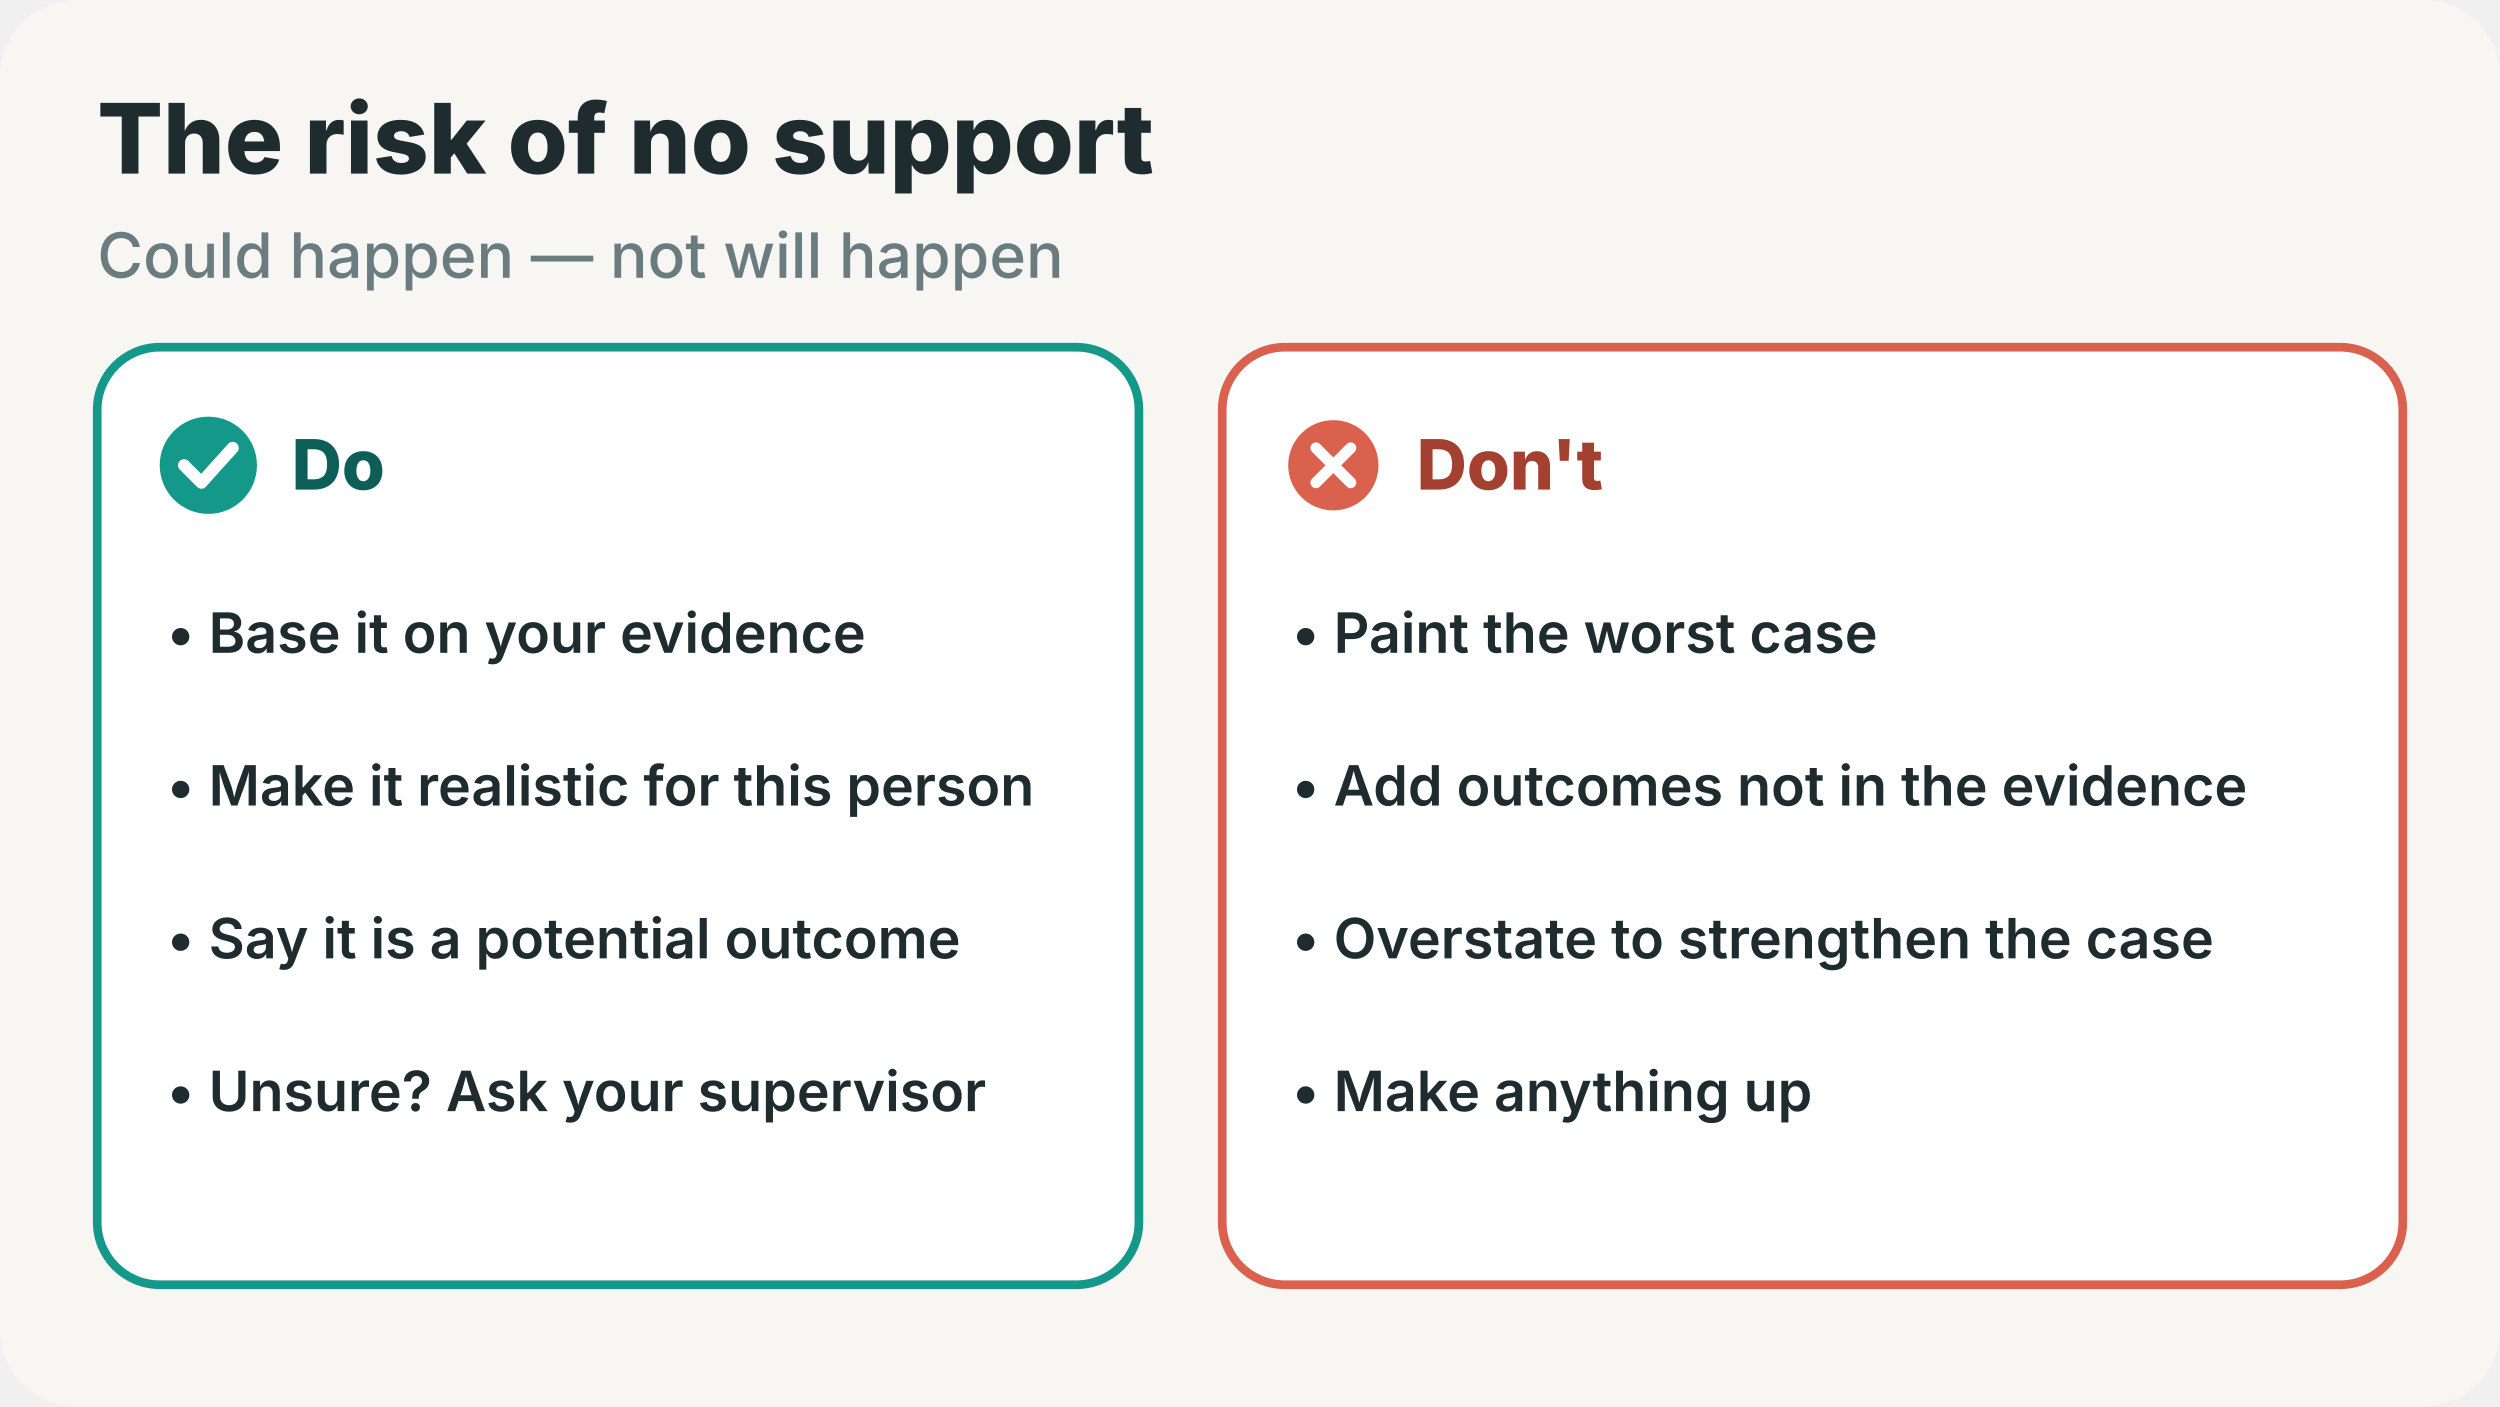
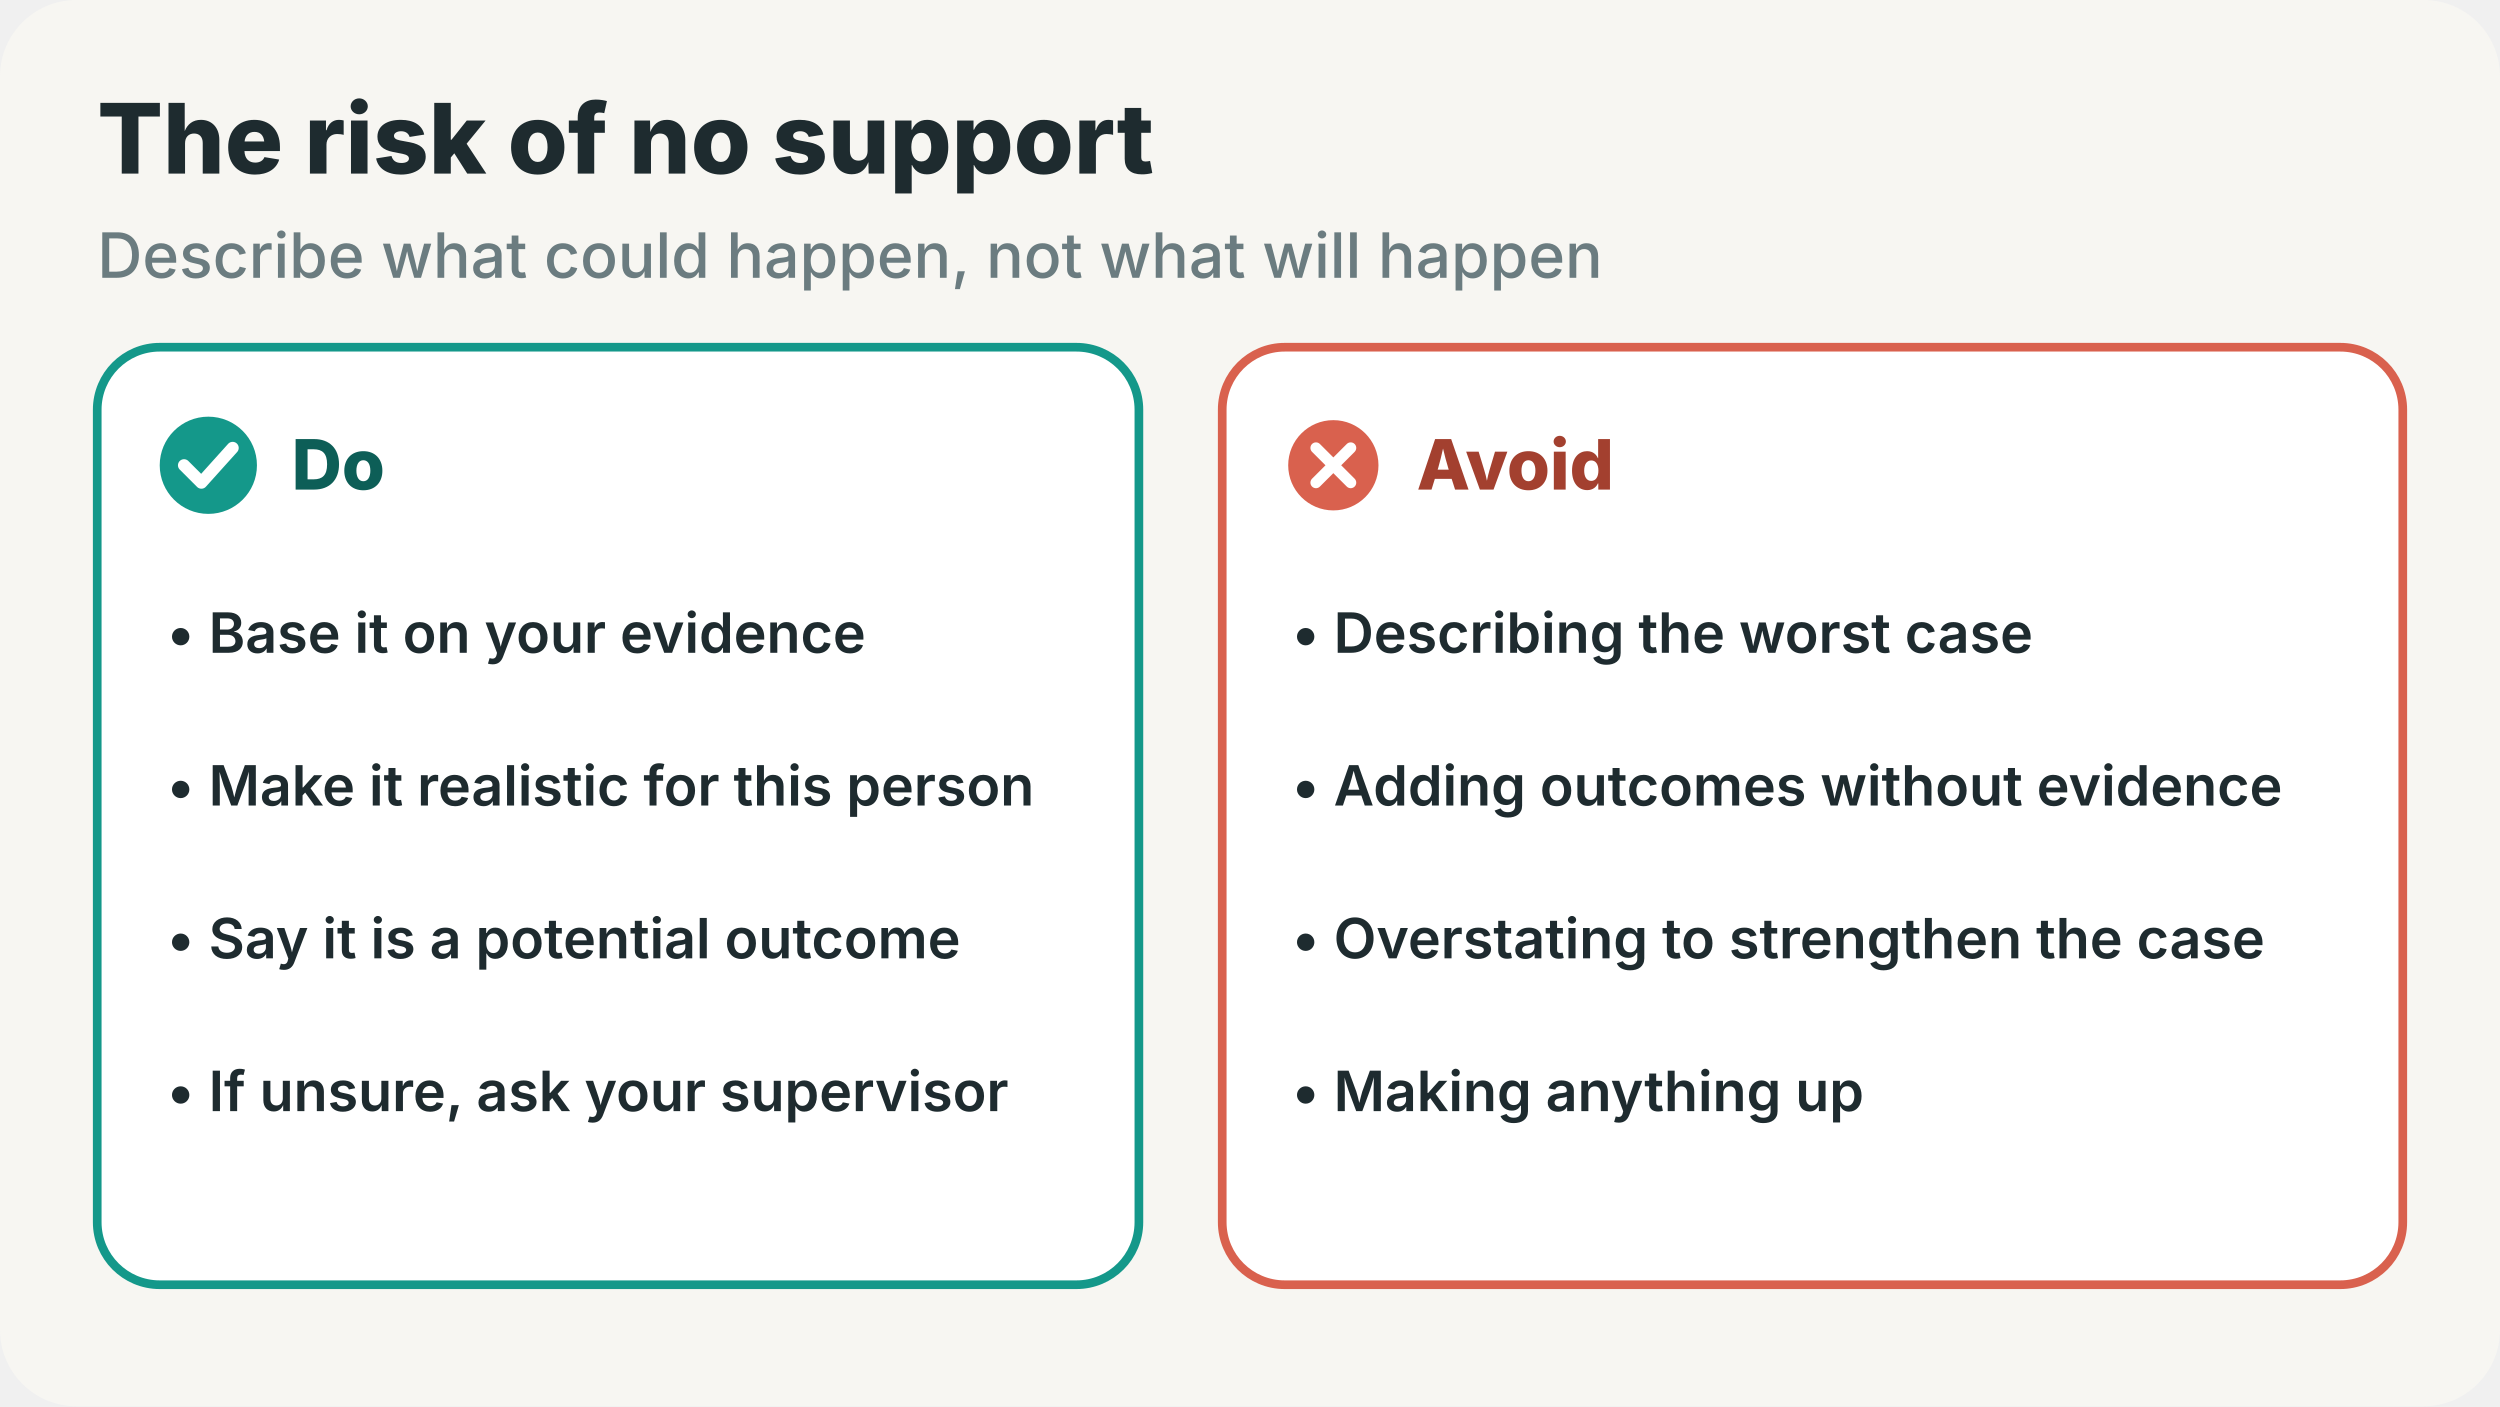
<svg xmlns="http://www.w3.org/2000/svg" viewBox="0 0 720 405" role="img" aria-labelledby="t" font-family="Inter, -apple-system, Segoe UI, Helvetica, Arial, sans-serif">
  <rect width="720" height="405" rx="22" fill="#F7F6F2" />
  <text x="28" y="50" font-size="28" font-weight="800" fill="#1E2B2F" text-anchor="start">The risk of no support</text>
-   <text x="28" y="80" font-size="18" font-weight="500" fill="#6B7C80" text-anchor="start">Could happen — not will happen</text>
+   <text x="28" y="80" font-size="18" font-weight="500" fill="#6B7C80" text-anchor="start">Describe what could happen, not what will happen</text>
  <rect x="28" y="100" width="300" height="270" rx="18" fill="#fff" stroke="#14988A" stroke-width="2.5" />
  <circle cx="60" cy="134" r="14" fill="#14988A" />
  <path d="M53 134 L58 139 L67 129" fill="none" stroke="#fff" stroke-width="3.5" stroke-linecap="round" stroke-linejoin="round" />
  <text x="84" y="141" font-size="20" font-weight="800" fill="#0D5E57" text-anchor="start">Do</text>
  <text x="48" y="188" font-size="16" font-weight="600" fill="#1E2B2F" text-anchor="start">• Base it on your evidence</text>
  <text x="48" y="232" font-size="16" font-weight="600" fill="#1E2B2F" text-anchor="start">• Make it realistic for this person</text>
  <text x="48" y="276" font-size="16" font-weight="600" fill="#1E2B2F" text-anchor="start">• Say it is a potential outcome</text>
-   <text x="48" y="320" font-size="16" font-weight="600" fill="#1E2B2F" text-anchor="start">• Unsure? Ask your supervisor</text>
+   <text x="48" y="320" font-size="16" font-weight="600" fill="#1E2B2F" text-anchor="start">• If unsure, ask your supervisor</text>
  <rect x="352" y="100" width="340" height="270" rx="18" fill="#fff" stroke="#D9614E" stroke-width="2.5" />
  <circle cx="384" cy="134" r="13" fill="#D9614E" />
  <path d="M379 129 L389 139 M389 129 L379 139" stroke="#fff" stroke-width="3.2" stroke-linecap="round" />
-   <text x="408" y="141" font-size="20" font-weight="800" fill="#A3402F" text-anchor="start">Don't</text>
-   <text x="372" y="188" font-size="16" font-weight="600" fill="#1E2B2F" text-anchor="start">• Paint the worst case</text>
-   <text x="372" y="232" font-size="16" font-weight="600" fill="#1E2B2F" text-anchor="start">• Add outcomes not in the evidence</text>
-   <text x="372" y="276" font-size="16" font-weight="600" fill="#1E2B2F" text-anchor="start">• Overstate to strengthen the case</text>
-   <text x="372" y="320" font-size="16" font-weight="600" fill="#1E2B2F" text-anchor="start">• Make anything up</text>
+   <text x="408" y="141" font-size="20" font-weight="800" fill="#A3402F" text-anchor="start">Avoid</text>
+   <text x="372" y="188" font-size="16" font-weight="600" fill="#1E2B2F" text-anchor="start">• Describing the worst case</text>
+   <text x="372" y="232" font-size="16" font-weight="600" fill="#1E2B2F" text-anchor="start">• Adding outcomes without evidence</text>
+   <text x="372" y="276" font-size="16" font-weight="600" fill="#1E2B2F" text-anchor="start">• Overstating to strengthen the case</text>
+   <text x="372" y="320" font-size="16" font-weight="600" fill="#1E2B2F" text-anchor="start">• Making anything up</text>
</svg>
